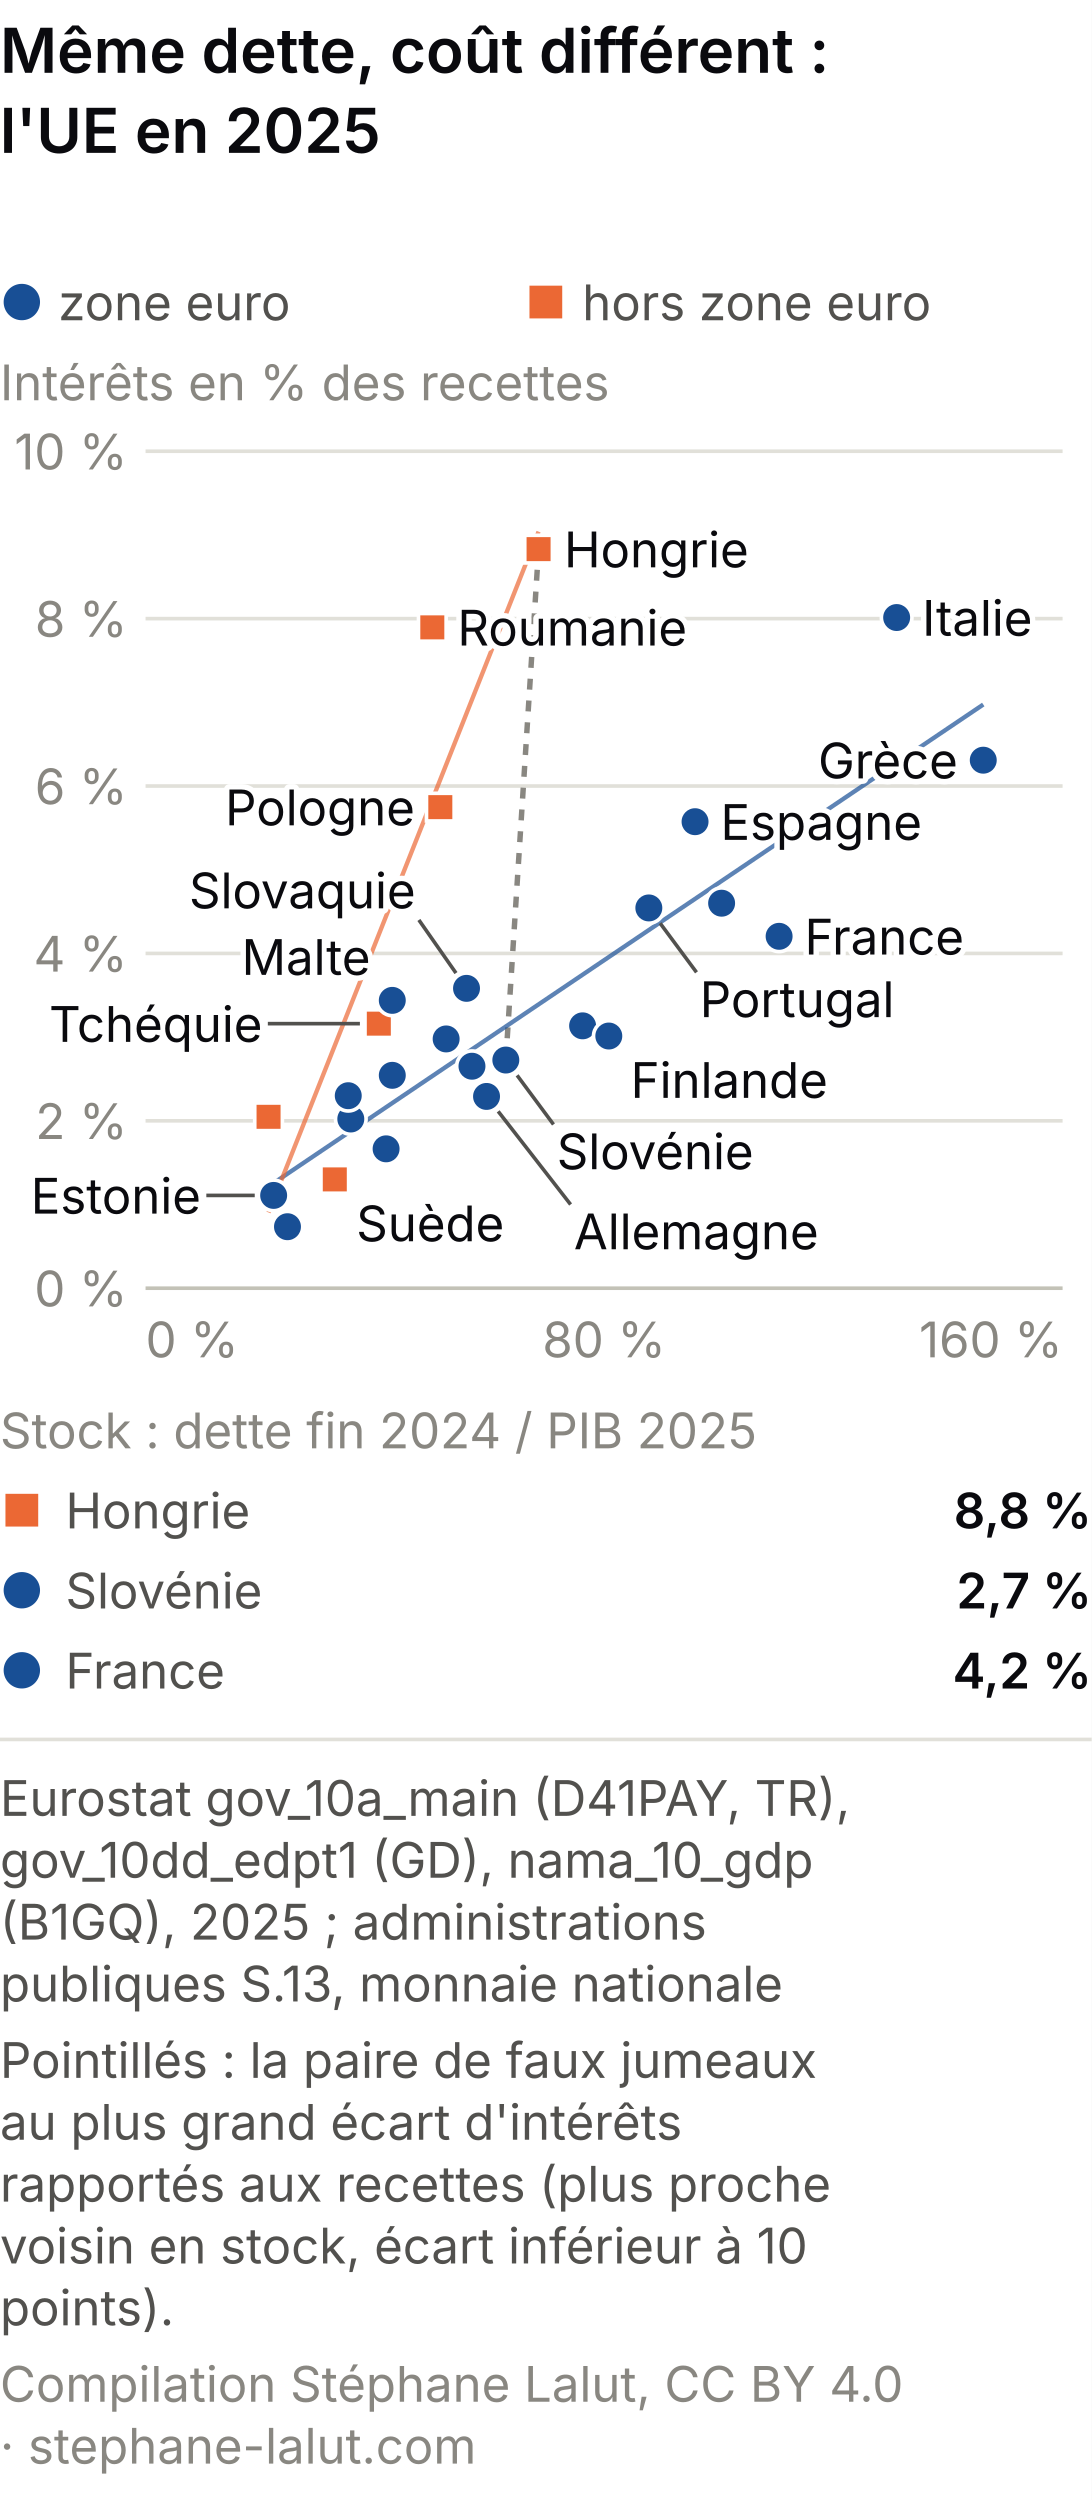
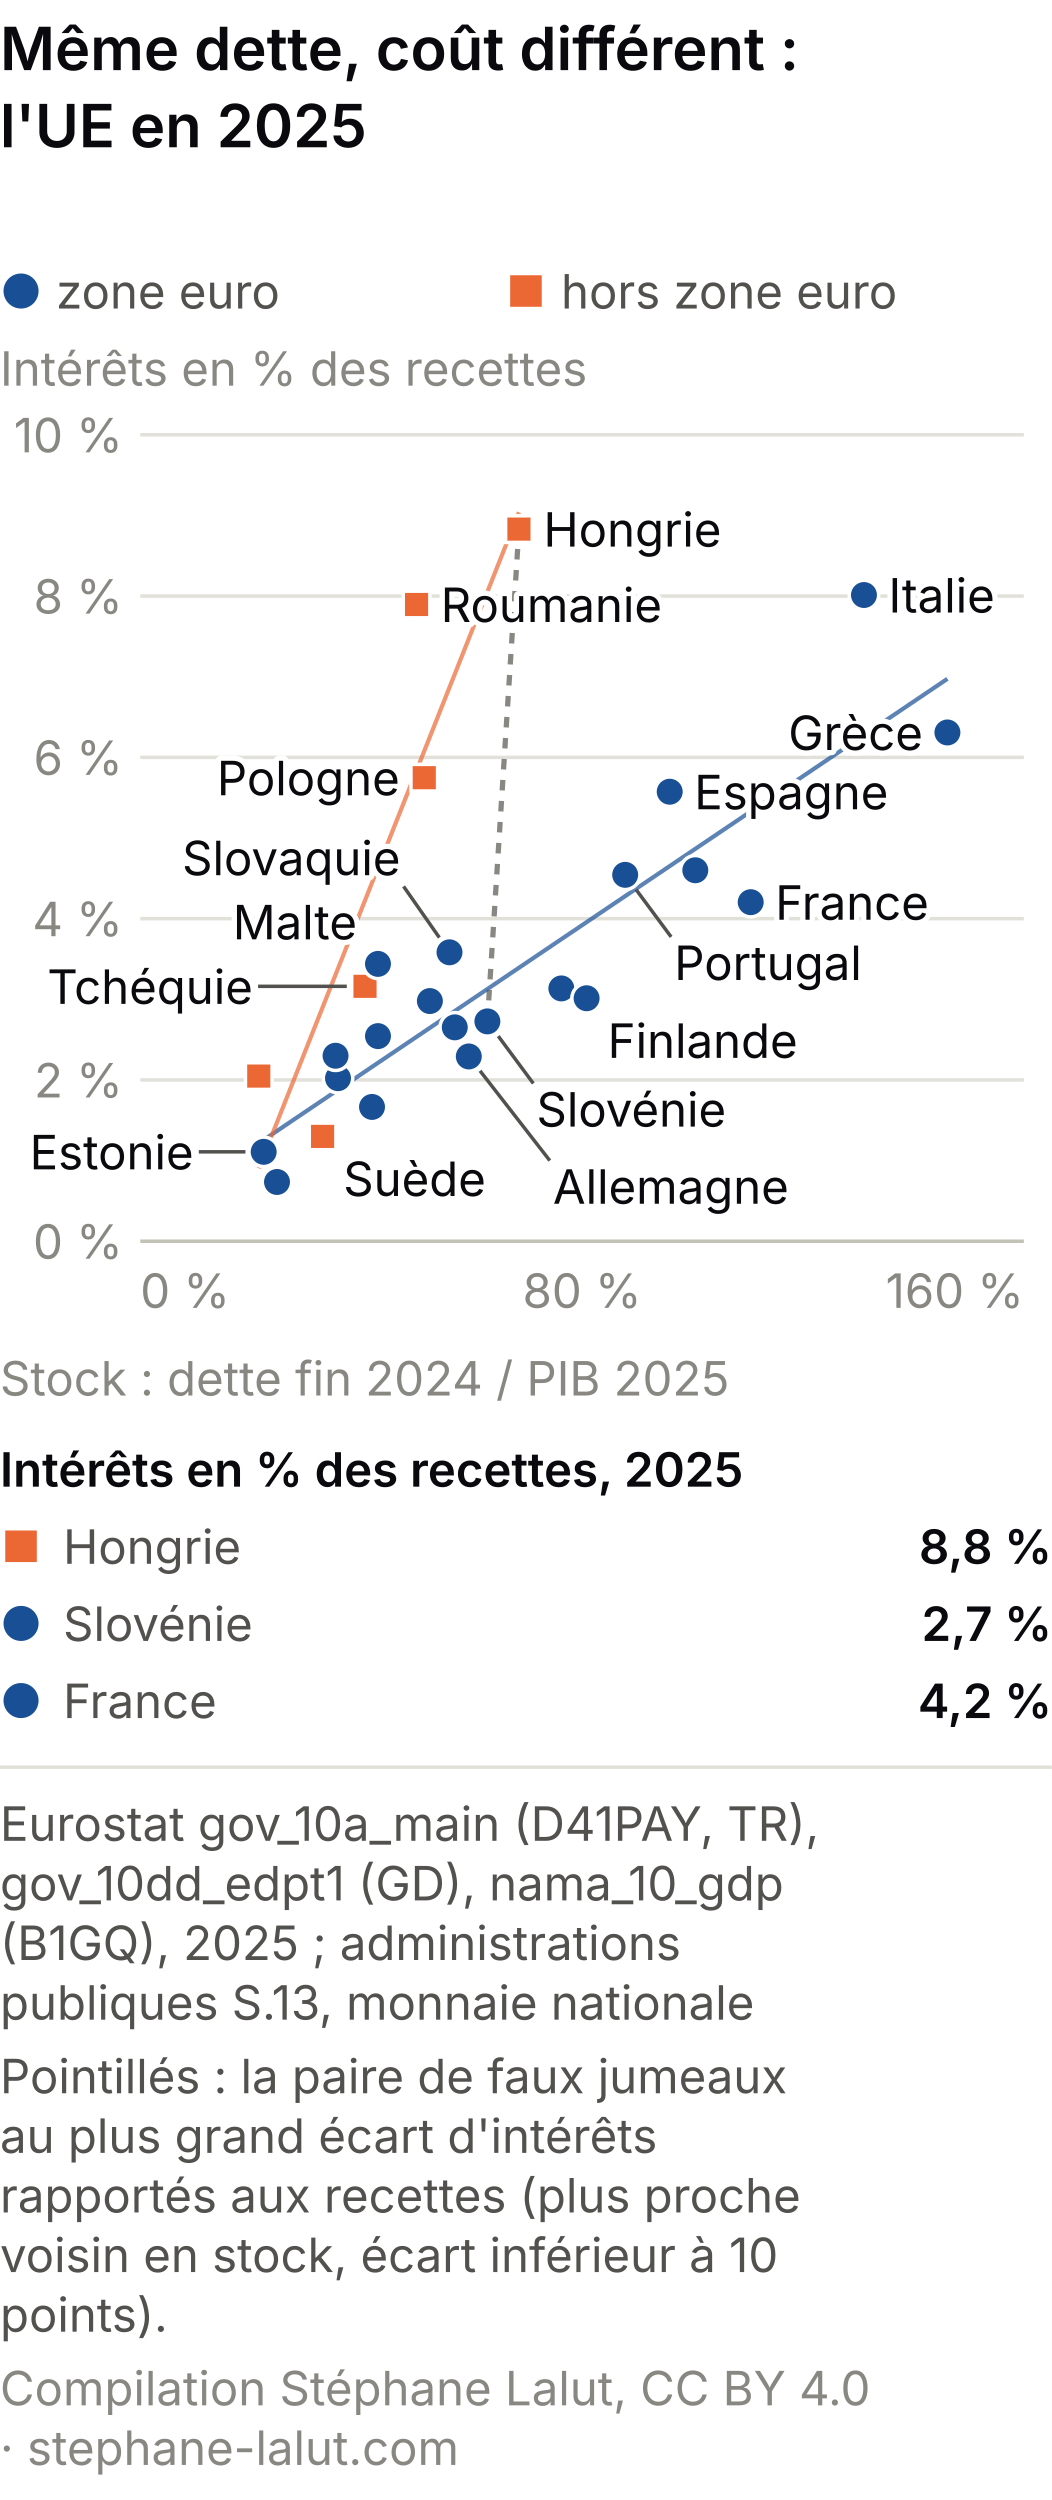
- <svg xmlns="http://www.w3.org/2000/svg" viewBox="0 0 300 687" role="img" font-variant-numeric="tabular-nums" aria-labelledby="mc-m-t mc-m-d" font-family="system-ui, -apple-system, Segoe UI, sans-serif">
-   <rect width="300" height="687" fill="#ffffff" />
+ <svg xmlns="http://www.w3.org/2000/svg" viewBox="0 0 300 713" role="img" font-variant-numeric="tabular-nums" aria-labelledby="mc-m-t mc-m-d" font-family="system-ui, -apple-system, Segoe UI, sans-serif">
+   <rect width="300" height="713" fill="#ffffff" />
  <text x="0" y="20" font-size="17" font-weight="600" fill="#0A0A0E">Même dette, coût différent :</text>
  <text x="0" y="42" font-size="17" font-weight="600" fill="#0A0A0E">l'UE en 2025</text>
  <circle cx="6.0" cy="83.0" r="5.0" fill="#184f95" />
  <text x="16.0" y="88.0" font-size="13.5" fill="#52514e" text-anchor="start">zone euro</text>
  <rect x="145.5" y="78.5" width="9.0" height="9.0" fill="#eb6834" />
  <text x="160.0" y="88.0" font-size="13.5" fill="#52514e" text-anchor="start">hors zone euro</text>
  <text x="0.0" y="110.0" font-size="13.5" fill="#898781" text-anchor="start">Intérêts en % des recettes</text>
  <line x1="40" y1="354.0" x2="292" y2="354.0" stroke="#c3c2b7" />
  <text x="35.0" y="359.0" font-size="13.5" fill="#898781" text-anchor="end">0 %</text>
  <line x1="40" y1="308.0" x2="292" y2="308.0" stroke="#e1e0d9" />
  <text x="35.0" y="313.0" font-size="13.5" fill="#898781" text-anchor="end">2 %</text>
  <line x1="40" y1="262.0" x2="292" y2="262.0" stroke="#e1e0d9" />
  <text x="35.0" y="267.0" font-size="13.5" fill="#898781" text-anchor="end">4 %</text>
  <line x1="40" y1="216.0" x2="292" y2="216.0" stroke="#e1e0d9" />
  <text x="35.0" y="221.0" font-size="13.5" fill="#898781" text-anchor="end">6 %</text>
  <line x1="40" y1="170.0" x2="292" y2="170.0" stroke="#e1e0d9" />
  <text x="35.0" y="175.0" font-size="13.5" fill="#898781" text-anchor="end">8 %</text>
  <line x1="40" y1="124.0" x2="292" y2="124.0" stroke="#e1e0d9" />
  <text x="35.0" y="129.0" font-size="13.5" fill="#898781" text-anchor="end">10 %</text>
  <text x="40.0" y="373.0" font-size="13.5" fill="#898781" text-anchor="start">0 %</text>
  <text x="166.0" y="373.0" font-size="13.5" fill="#898781" text-anchor="middle">80 %</text>
  <text x="292.0" y="373.0" font-size="13.5" fill="#898781" text-anchor="end">160 %</text>
  <line x1="139.0" y1="291.3" x2="148.0" y2="150.9" stroke="#898781" stroke-width="1.5" stroke-dasharray="3 3" />
  <line x1="75.2" y1="325.1" x2="270.2" y2="193.6" stroke="#184f95" stroke-width="1.2" opacity="0.7" />
  <line x1="73.8" y1="333.2" x2="148.0" y2="146.1" stroke="#eb6834" stroke-width="1.2" opacity="0.7" />
  <circle cx="198.3" cy="248.2" r="4.2" fill="#184f95" stroke="#fff" stroke-width="1" />
  <rect x="70.0" y="303.1" width="7.6" height="7.6" fill="#eb6834" stroke="#fff" stroke-width="1" />
  <rect x="100.3" y="277.5" width="7.6" height="7.6" fill="#eb6834" stroke="#fff" stroke-width="1" />
  <circle cx="133.7" cy="301.3" r="4.2" fill="#184f95" stroke="#fff" stroke-width="1" />
  <circle cx="75.2" cy="328.5" r="4.2" fill="#184f95" stroke="#fff" stroke-width="1" />
  <circle cx="96.4" cy="307.5" r="4.2" fill="#184f95" stroke="#fff" stroke-width="1" />
  <circle cx="270.2" cy="208.9" r="4.2" fill="#184f95" stroke="#fff" stroke-width="1" />
  <circle cx="191.0" cy="225.8" r="4.2" fill="#184f95" stroke="#fff" stroke-width="1" />
  <circle cx="214.1" cy="257.3" r="4.2" fill="#184f95" stroke="#fff" stroke-width="1" />
  <circle cx="122.6" cy="285.5" r="4.2" fill="#184f95" stroke="#fff" stroke-width="1" />
  <circle cx="246.4" cy="169.7" r="4.2" fill="#184f95" stroke="#fff" stroke-width="1" />
  <circle cx="129.7" cy="293.0" r="4.2" fill="#184f95" stroke="#fff" stroke-width="1" />
  <circle cx="107.8" cy="295.5" r="4.2" fill="#184f95" stroke="#fff" stroke-width="1" />
  <circle cx="95.7" cy="301.1" r="4.2" fill="#184f95" stroke="#fff" stroke-width="1" />
  <circle cx="79.0" cy="337.1" r="4.2" fill="#184f95" stroke="#fff" stroke-width="1" />
  <rect x="144.2" y="147.1" width="7.6" height="7.6" fill="#eb6834" stroke="#fff" stroke-width="1" />
  <circle cx="107.8" cy="274.9" r="4.2" fill="#184f95" stroke="#fff" stroke-width="1" />
  <circle cx="106.1" cy="315.7" r="4.2" fill="#184f95" stroke="#fff" stroke-width="1" />
  <circle cx="160.1" cy="281.9" r="4.2" fill="#184f95" stroke="#fff" stroke-width="1" />
  <rect x="117.2" y="218.0" width="7.6" height="7.6" fill="#eb6834" stroke="#fff" stroke-width="1" />
  <circle cx="178.3" cy="249.5" r="4.2" fill="#184f95" stroke="#fff" stroke-width="1" />
  <rect x="115.0" y="168.6" width="7.6" height="7.6" fill="#eb6834" stroke="#fff" stroke-width="1" />
  <circle cx="139.0" cy="291.3" r="4.2" fill="#184f95" stroke="#fff" stroke-width="1" />
  <circle cx="128.2" cy="271.6" r="4.2" fill="#184f95" stroke="#fff" stroke-width="1" />
  <circle cx="167.3" cy="284.7" r="4.2" fill="#184f95" stroke="#fff" stroke-width="1" />
  <rect x="88.2" y="320.3" width="7.6" height="7.6" fill="#eb6834" stroke="#fff" stroke-width="1" />
  <text x="155.0" y="155.9" font-size="13.5" fill="#fff" stroke="#fff" stroke-width="3" stroke-linejoin="round" text-anchor="start" aria-hidden="true">Hongrie</text>
  <text x="155.0" y="155.9" font-size="13.5" fill="#0A0A0E" text-anchor="start">Hongrie</text>
  <line x1="142.1" y1="295.5" x2="152.1" y2="309.0" stroke="#52514e" stroke-width="1" />
  <text x="153.0" y="321.3" font-size="13.5" fill="#fff" stroke="#fff" stroke-width="3" stroke-linejoin="round" text-anchor="start" aria-hidden="true">Slovénie</text>
  <text x="153.0" y="321.3" font-size="13.5" fill="#0A0A0E" text-anchor="start">Slovénie</text>
  <text x="221.1" y="262.3" font-size="13.5" fill="#fff" stroke="#fff" stroke-width="3" stroke-linejoin="round" text-anchor="start" aria-hidden="true">France</text>
  <text x="221.1" y="262.3" font-size="13.5" fill="#0A0A0E" text-anchor="start">France</text>
  <text x="253.4" y="174.7" font-size="13.5" fill="#fff" stroke="#fff" stroke-width="3" stroke-linejoin="round" text-anchor="start" aria-hidden="true">Italie</text>
  <text x="253.4" y="174.7" font-size="13.5" fill="#0A0A0E" text-anchor="start">Italie</text>
  <text x="263.2" y="213.9" font-size="13.5" fill="#fff" stroke="#fff" stroke-width="3" stroke-linejoin="round" text-anchor="end" aria-hidden="true">Grèce</text>
  <text x="263.2" y="213.9" font-size="13.5" fill="#0A0A0E" text-anchor="end">Grèce</text>
  <text x="125.7" y="177.4" font-size="13.5" fill="#fff" stroke="#fff" stroke-width="3" stroke-linejoin="round" text-anchor="start" aria-hidden="true">Roumanie</text>
  <text x="125.7" y="177.4" font-size="13.5" fill="#0A0A0E" text-anchor="start">Roumanie</text>
  <line x1="136.9" y1="305.4" x2="156.8" y2="331.0" stroke="#52514e" stroke-width="1" />
  <text x="157.7" y="343.3" font-size="13.5" fill="#fff" stroke="#fff" stroke-width="3" stroke-linejoin="round" text-anchor="start" aria-hidden="true">Allemagne</text>
  <text x="157.7" y="343.3" font-size="13.5" fill="#0A0A0E" text-anchor="start">Allemagne</text>
  <text x="198.0" y="230.8" font-size="13.5" fill="#fff" stroke="#fff" stroke-width="3" stroke-linejoin="round" text-anchor="start" aria-hidden="true">Espagne</text>
  <text x="198.0" y="230.8" font-size="13.5" fill="#0A0A0E" text-anchor="start">Espagne</text>
  <line x1="181.4" y1="253.7" x2="191.4" y2="267.2" stroke="#52514e" stroke-width="1" />
  <text x="192.3" y="279.5" font-size="13.5" fill="#fff" stroke="#fff" stroke-width="3" stroke-linejoin="round" text-anchor="start" aria-hidden="true">Portugal</text>
  <text x="192.3" y="279.5" font-size="13.5" fill="#0A0A0E" text-anchor="start">Portugal</text>
  <text x="114.0" y="226.8" font-size="13.5" fill="#fff" stroke="#fff" stroke-width="3" stroke-linejoin="round" text-anchor="end" aria-hidden="true">Pologne</text>
  <text x="114.0" y="226.8" font-size="13.5" fill="#0A0A0E" text-anchor="end">Pologne</text>
  <text x="173.3" y="301.7" font-size="13.5" fill="#fff" stroke="#fff" stroke-width="3" stroke-linejoin="round" text-anchor="start" aria-hidden="true">Finlande</text>
  <text x="173.3" y="301.7" font-size="13.5" fill="#0A0A0E" text-anchor="start">Finlande</text>
  <text x="97.9" y="341.1" font-size="13.5" fill="#fff" stroke="#fff" stroke-width="3" stroke-linejoin="round" text-anchor="start" aria-hidden="true">Suède</text>
  <text x="97.9" y="341.1" font-size="13.5" fill="#0A0A0E" text-anchor="start">Suède</text>
  <line x1="98.9" y1="281.3" x2="73.6" y2="281.3" stroke="#52514e" stroke-width="1" />
  <text x="72.1" y="286.3" font-size="13.5" fill="#fff" stroke="#fff" stroke-width="3" stroke-linejoin="round" text-anchor="end" aria-hidden="true">Tchéquie</text>
  <text x="72.1" y="286.3" font-size="13.5" fill="#0A0A0E" text-anchor="end">Tchéquie</text>
  <line x1="125.3" y1="267.4" x2="115.1" y2="252.8" stroke="#52514e" stroke-width="1" />
  <text x="114.2" y="249.6" font-size="13.5" fill="#fff" stroke="#fff" stroke-width="3" stroke-linejoin="round" text-anchor="end" aria-hidden="true">Slovaquie</text>
  <text x="114.2" y="249.6" font-size="13.5" fill="#0A0A0E" text-anchor="end">Slovaquie</text>
  <text x="101.8" y="267.9" font-size="13.5" fill="#fff" stroke="#fff" stroke-width="3" stroke-linejoin="round" text-anchor="end" aria-hidden="true">Malte</text>
  <text x="101.8" y="267.9" font-size="13.5" fill="#0A0A0E" text-anchor="end">Malte</text>
  <line x1="70.0" y1="328.5" x2="56.7" y2="328.5" stroke="#52514e" stroke-width="1" />
  <text x="55.2" y="333.5" font-size="13.5" fill="#fff" stroke="#fff" stroke-width="3" stroke-linejoin="round" text-anchor="end" aria-hidden="true">Estonie</text>
  <text x="55.2" y="333.5" font-size="13.5" fill="#0A0A0E" text-anchor="end">Estonie</text>
  <text x="0.0" y="398.0" font-size="13.5" fill="#898781" text-anchor="start">Stock : dette fin 2024 / PIB 2025</text>
-   <rect x="1.5" y="410.5" width="9.0" height="9.0" fill="#eb6834" />
-   <text x="18.0" y="420.0" font-size="13.5" fill="#52514e" text-anchor="start">Hongrie</text>
-   <text x="300.0" y="420.0" font-size="13.5" fill="#0A0A0E" text-anchor="end" font-weight="600">8,8 %</text>
-   <circle cx="6.0" cy="437.0" r="5.0" fill="#184f95" />
-   <text x="18.0" y="442.0" font-size="13.5" fill="#52514e" text-anchor="start">Slovénie</text>
-   <text x="300.0" y="442.0" font-size="13.5" fill="#0A0A0E" text-anchor="end" font-weight="600">2,7 %</text>
-   <circle cx="6.0" cy="459.0" r="5.0" fill="#184f95" />
-   <text x="18.0" y="464.0" font-size="13.5" fill="#52514e" text-anchor="start">France</text>
-   <text x="300.0" y="464.0" font-size="13.5" fill="#0A0A0E" text-anchor="end" font-weight="600">4,2 %</text>
-   <line x1="0" y1="478.0" x2="300" y2="478.0" stroke="#e1e0d9" />
-   <text class="pied-source" x="0" y="499.0" font-size="13.5" fill="#52514e">Eurostat gov_10a_main (D41PAY, TR),</text>
-   <text class="pied-source" x="0" y="516.0" font-size="13.5" fill="#52514e">gov_10dd_edpt1 (GD), nama_10_gdp</text>
-   <text class="pied-source" x="0" y="533.0" font-size="13.5" fill="#52514e">(B1GQ), 2025 ; administrations</text>
-   <text class="pied-source" x="0" y="550.0" font-size="13.5" fill="#52514e">publiques S.13, monnaie nationale</text>
-   <text class="pied-note" x="0" y="571.0" font-size="13.5" fill="#52514e">Pointillés : la paire de faux jumeaux</text>
-   <text class="pied-note" x="0" y="588.0" font-size="13.5" fill="#52514e">au plus grand écart d'intérêts</text>
-   <text class="pied-note" x="0" y="605.0" font-size="13.5" fill="#52514e">rapportés aux recettes (plus proche</text>
-   <text class="pied-note" x="0" y="622.0" font-size="13.5" fill="#52514e">voisin en stock, écart inférieur à 10</text>
-   <text class="pied-note" x="0" y="639.0" font-size="13.5" fill="#52514e">points).</text>
-   <text class="pied-licence" x="0" y="660.0" font-size="13.5" fill="#898781">Compilation Stéphane Lalut, CC BY 4.0</text>
-   <text class="pied-licence" x="0" y="677.0" font-size="13.5" fill="#898781">· stephane-lalut.com</text>
+   <text x="0.0" y="424.0" font-size="13.5" fill="#0A0A0E" text-anchor="start" font-weight="600">Intérêts en % des recettes, 2025</text>
+   <rect x="1.5" y="436.5" width="9.0" height="9.0" fill="#eb6834" />
+   <text x="18.0" y="446.0" font-size="13.5" fill="#52514e" text-anchor="start">Hongrie</text>
+   <text x="300.0" y="446.0" font-size="13.5" fill="#0A0A0E" text-anchor="end" font-weight="600">8,8 %</text>
+   <circle cx="6.0" cy="463.0" r="5.0" fill="#184f95" />
+   <text x="18.0" y="468.0" font-size="13.5" fill="#52514e" text-anchor="start">Slovénie</text>
+   <text x="300.0" y="468.0" font-size="13.5" fill="#0A0A0E" text-anchor="end" font-weight="600">2,7 %</text>
+   <circle cx="6.0" cy="485.0" r="5.0" fill="#184f95" />
+   <text x="18.0" y="490.0" font-size="13.5" fill="#52514e" text-anchor="start">France</text>
+   <text x="300.0" y="490.0" font-size="13.5" fill="#0A0A0E" text-anchor="end" font-weight="600">4,2 %</text>
+   <line x1="0" y1="504.0" x2="300" y2="504.0" stroke="#e1e0d9" />
+   <text class="pied-source" x="0" y="525.0" font-size="13.5" fill="#52514e">Eurostat gov_10a_main (D41PAY, TR),</text>
+   <text class="pied-source" x="0" y="542.0" font-size="13.5" fill="#52514e">gov_10dd_edpt1 (GD), nama_10_gdp</text>
+   <text class="pied-source" x="0" y="559.0" font-size="13.5" fill="#52514e">(B1GQ), 2025 ; administrations</text>
+   <text class="pied-source" x="0" y="576.0" font-size="13.5" fill="#52514e">publiques S.13, monnaie nationale</text>
+   <text class="pied-note" x="0" y="597.0" font-size="13.5" fill="#52514e">Pointillés : la paire de faux jumeaux</text>
+   <text class="pied-note" x="0" y="614.0" font-size="13.5" fill="#52514e">au plus grand écart d'intérêts</text>
+   <text class="pied-note" x="0" y="631.0" font-size="13.5" fill="#52514e">rapportés aux recettes (plus proche</text>
+   <text class="pied-note" x="0" y="648.0" font-size="13.5" fill="#52514e">voisin en stock, écart inférieur à 10</text>
+   <text class="pied-note" x="0" y="665.0" font-size="13.5" fill="#52514e">points).</text>
+   <text class="pied-licence" x="0" y="686.0" font-size="13.5" fill="#898781">Compilation Stéphane Lalut, CC BY 4.0</text>
+   <text class="pied-licence" x="0" y="703.0" font-size="13.5" fill="#898781">· stephane-lalut.com</text>
</svg>
